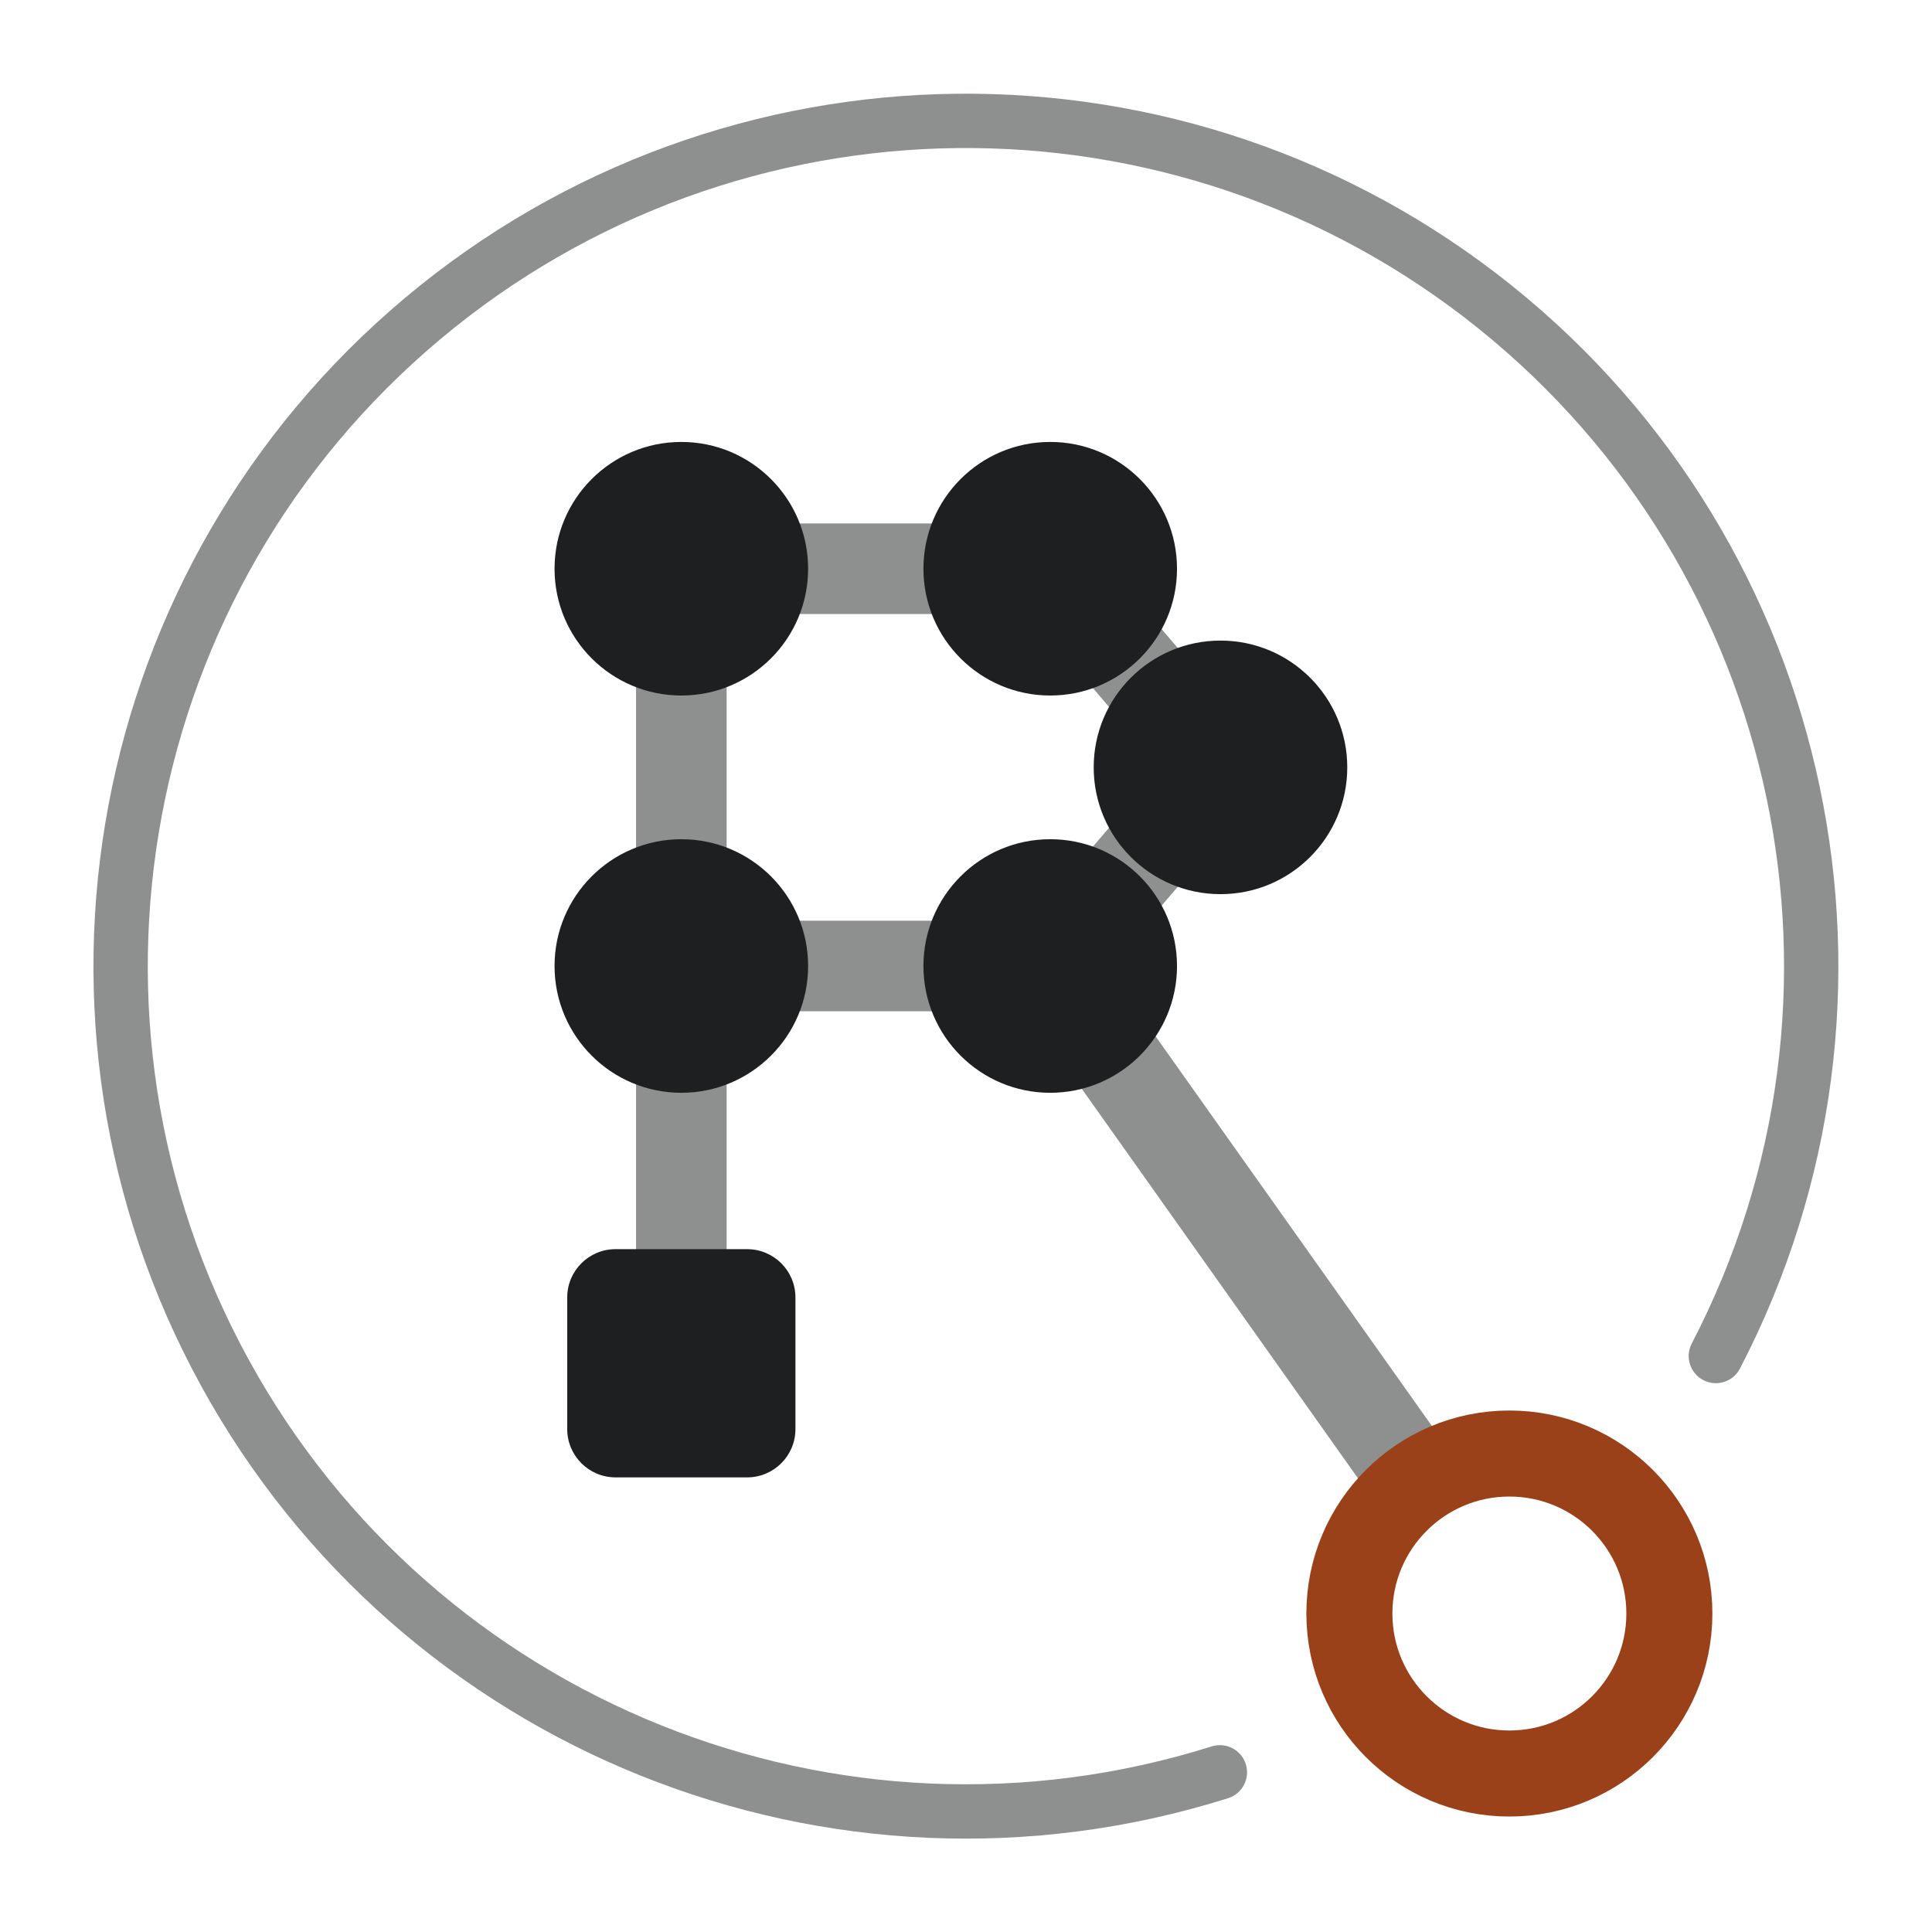
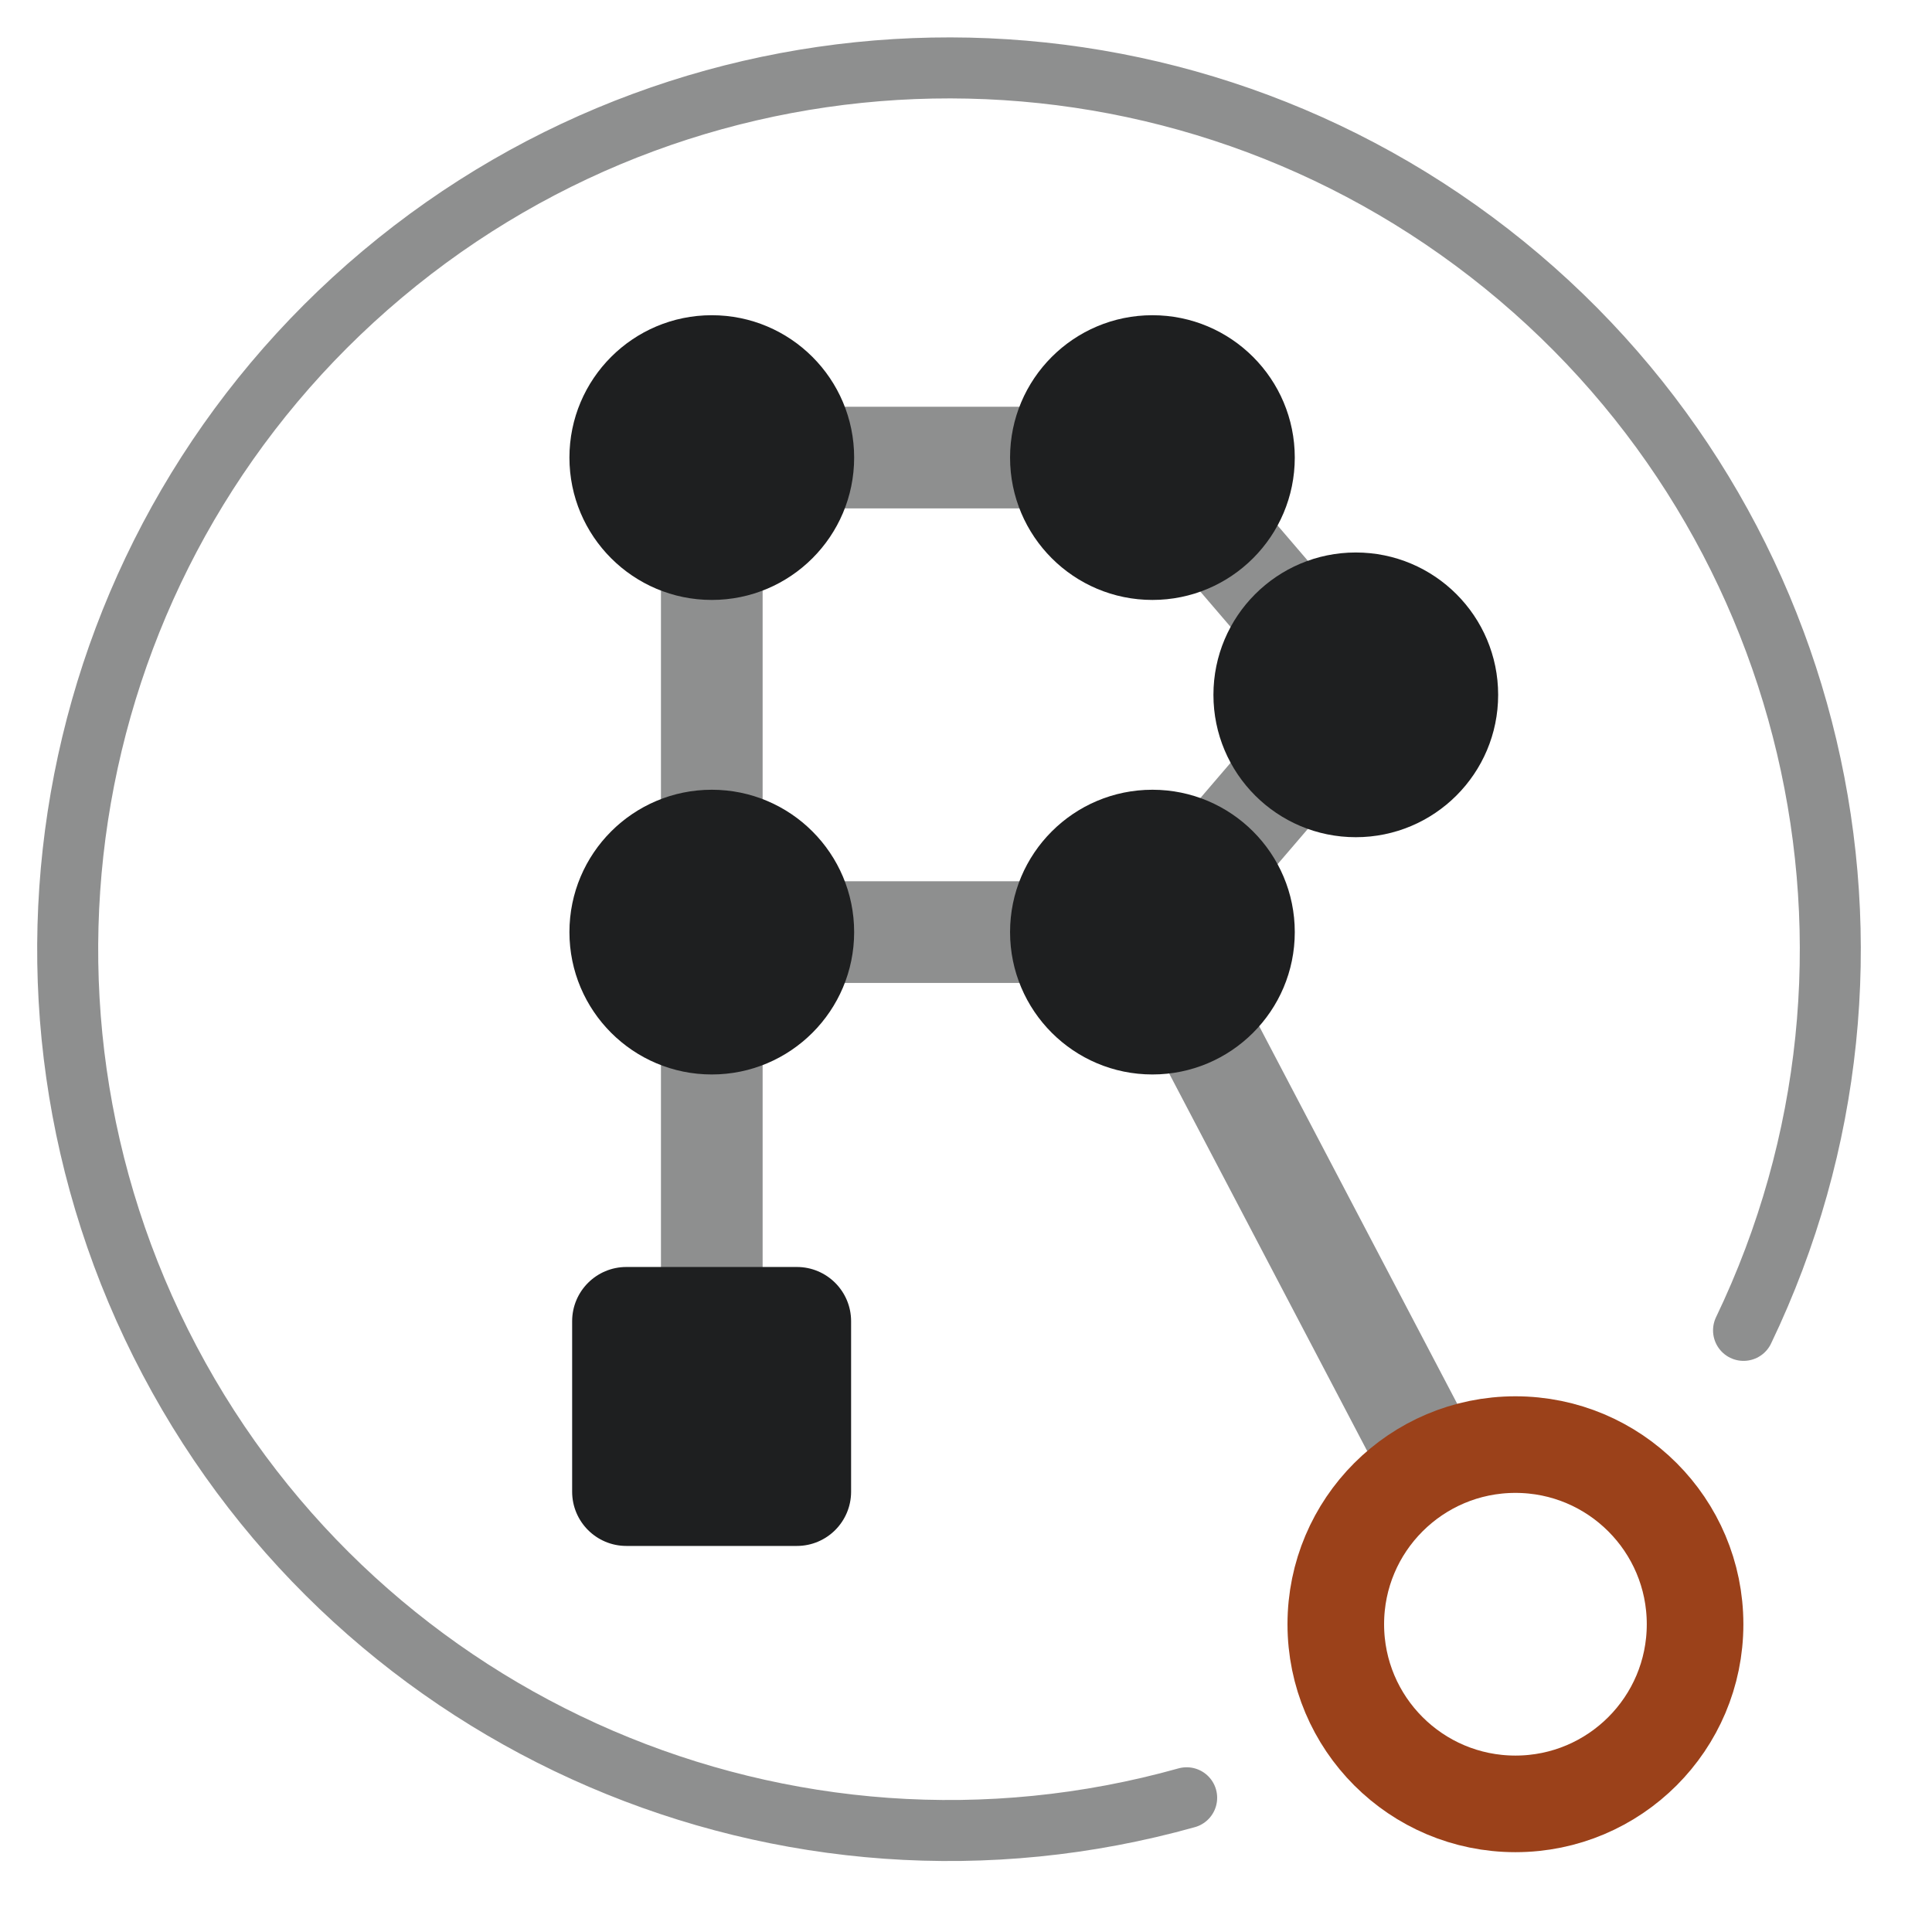
- <svg xmlns="http://www.w3.org/2000/svg" viewBox="0 0 64 64" width="1024" height="1024" role="img" aria-label="roster">
-   <path d="M40.41 58.71A28 28 0 1 1 56.84 44.92" fill="none" stroke="#1e1f20" stroke-width="1.8" stroke-linecap="round" opacity="0.5" />
-   <path d="M22.57 18.84L22.57 45.16M22.57 18.84L34.79 18.84L40.43 25.42L34.79 32L22.57 32M34.79 32L46.66 48.74" fill="none" stroke="#1e1f20" stroke-width="3" stroke-linecap="round" stroke-linejoin="round" opacity="0.5" />
+ <svg xmlns="http://www.w3.org/2000/svg" viewBox="4 4 57 57" width="1024" height="1024" role="img" aria-label="roster">
+   <path d="M39.01 57.04A26 26 0 1 1 55.44 43.25" fill="none" stroke="#1e1f20" stroke-width="1.8" stroke-linecap="round" opacity="0.5" />
+   <path d="M25 17.5V45.5M25 17.5H38L44 24.5L38 31.5H25M38 31.5L46.03 46.81" fill="none" stroke="#1e1f20" stroke-width="3" stroke-linecap="round" stroke-linejoin="round" opacity="0.5" />
  <g fill="#1e1f20">
-     <circle cx="22.57" cy="18.84" r="4.2" />
-     <circle cx="22.57" cy="32" r="4.2" />
-     <circle cx="34.79" cy="18.84" r="4.2" />
-     <circle cx="40.43" cy="25.42" r="4.2" />
-     <circle cx="34.79" cy="32" r="4.2" />
+     <circle cx="25" cy="17.5" r="4.2" />
+     <circle cx="25" cy="31.5" r="4.2" />
+     <circle cx="38" cy="17.5" r="4.2" />
+     <circle cx="44" cy="24.5" r="4.2" />
+     <circle cx="38" cy="31.5" r="4.2" />
  </g>
-   <rect x="18.79" y="41.38" width="7.56" height="7.56" rx="1.6" fill="#1e1f20" />
-   <circle cx="50" cy="53.45" r="5.3" fill="none" stroke="#9b411a" stroke-width="2.85" />
+   <rect x="20.88" y="41.38" width="8.23" height="8.23" rx="1.6" fill="#1e1f20" />
+   <circle cx="48.71" cy="51.92" r="5.3" fill="none" stroke="#9b411a" stroke-width="2.85" />
</svg>
